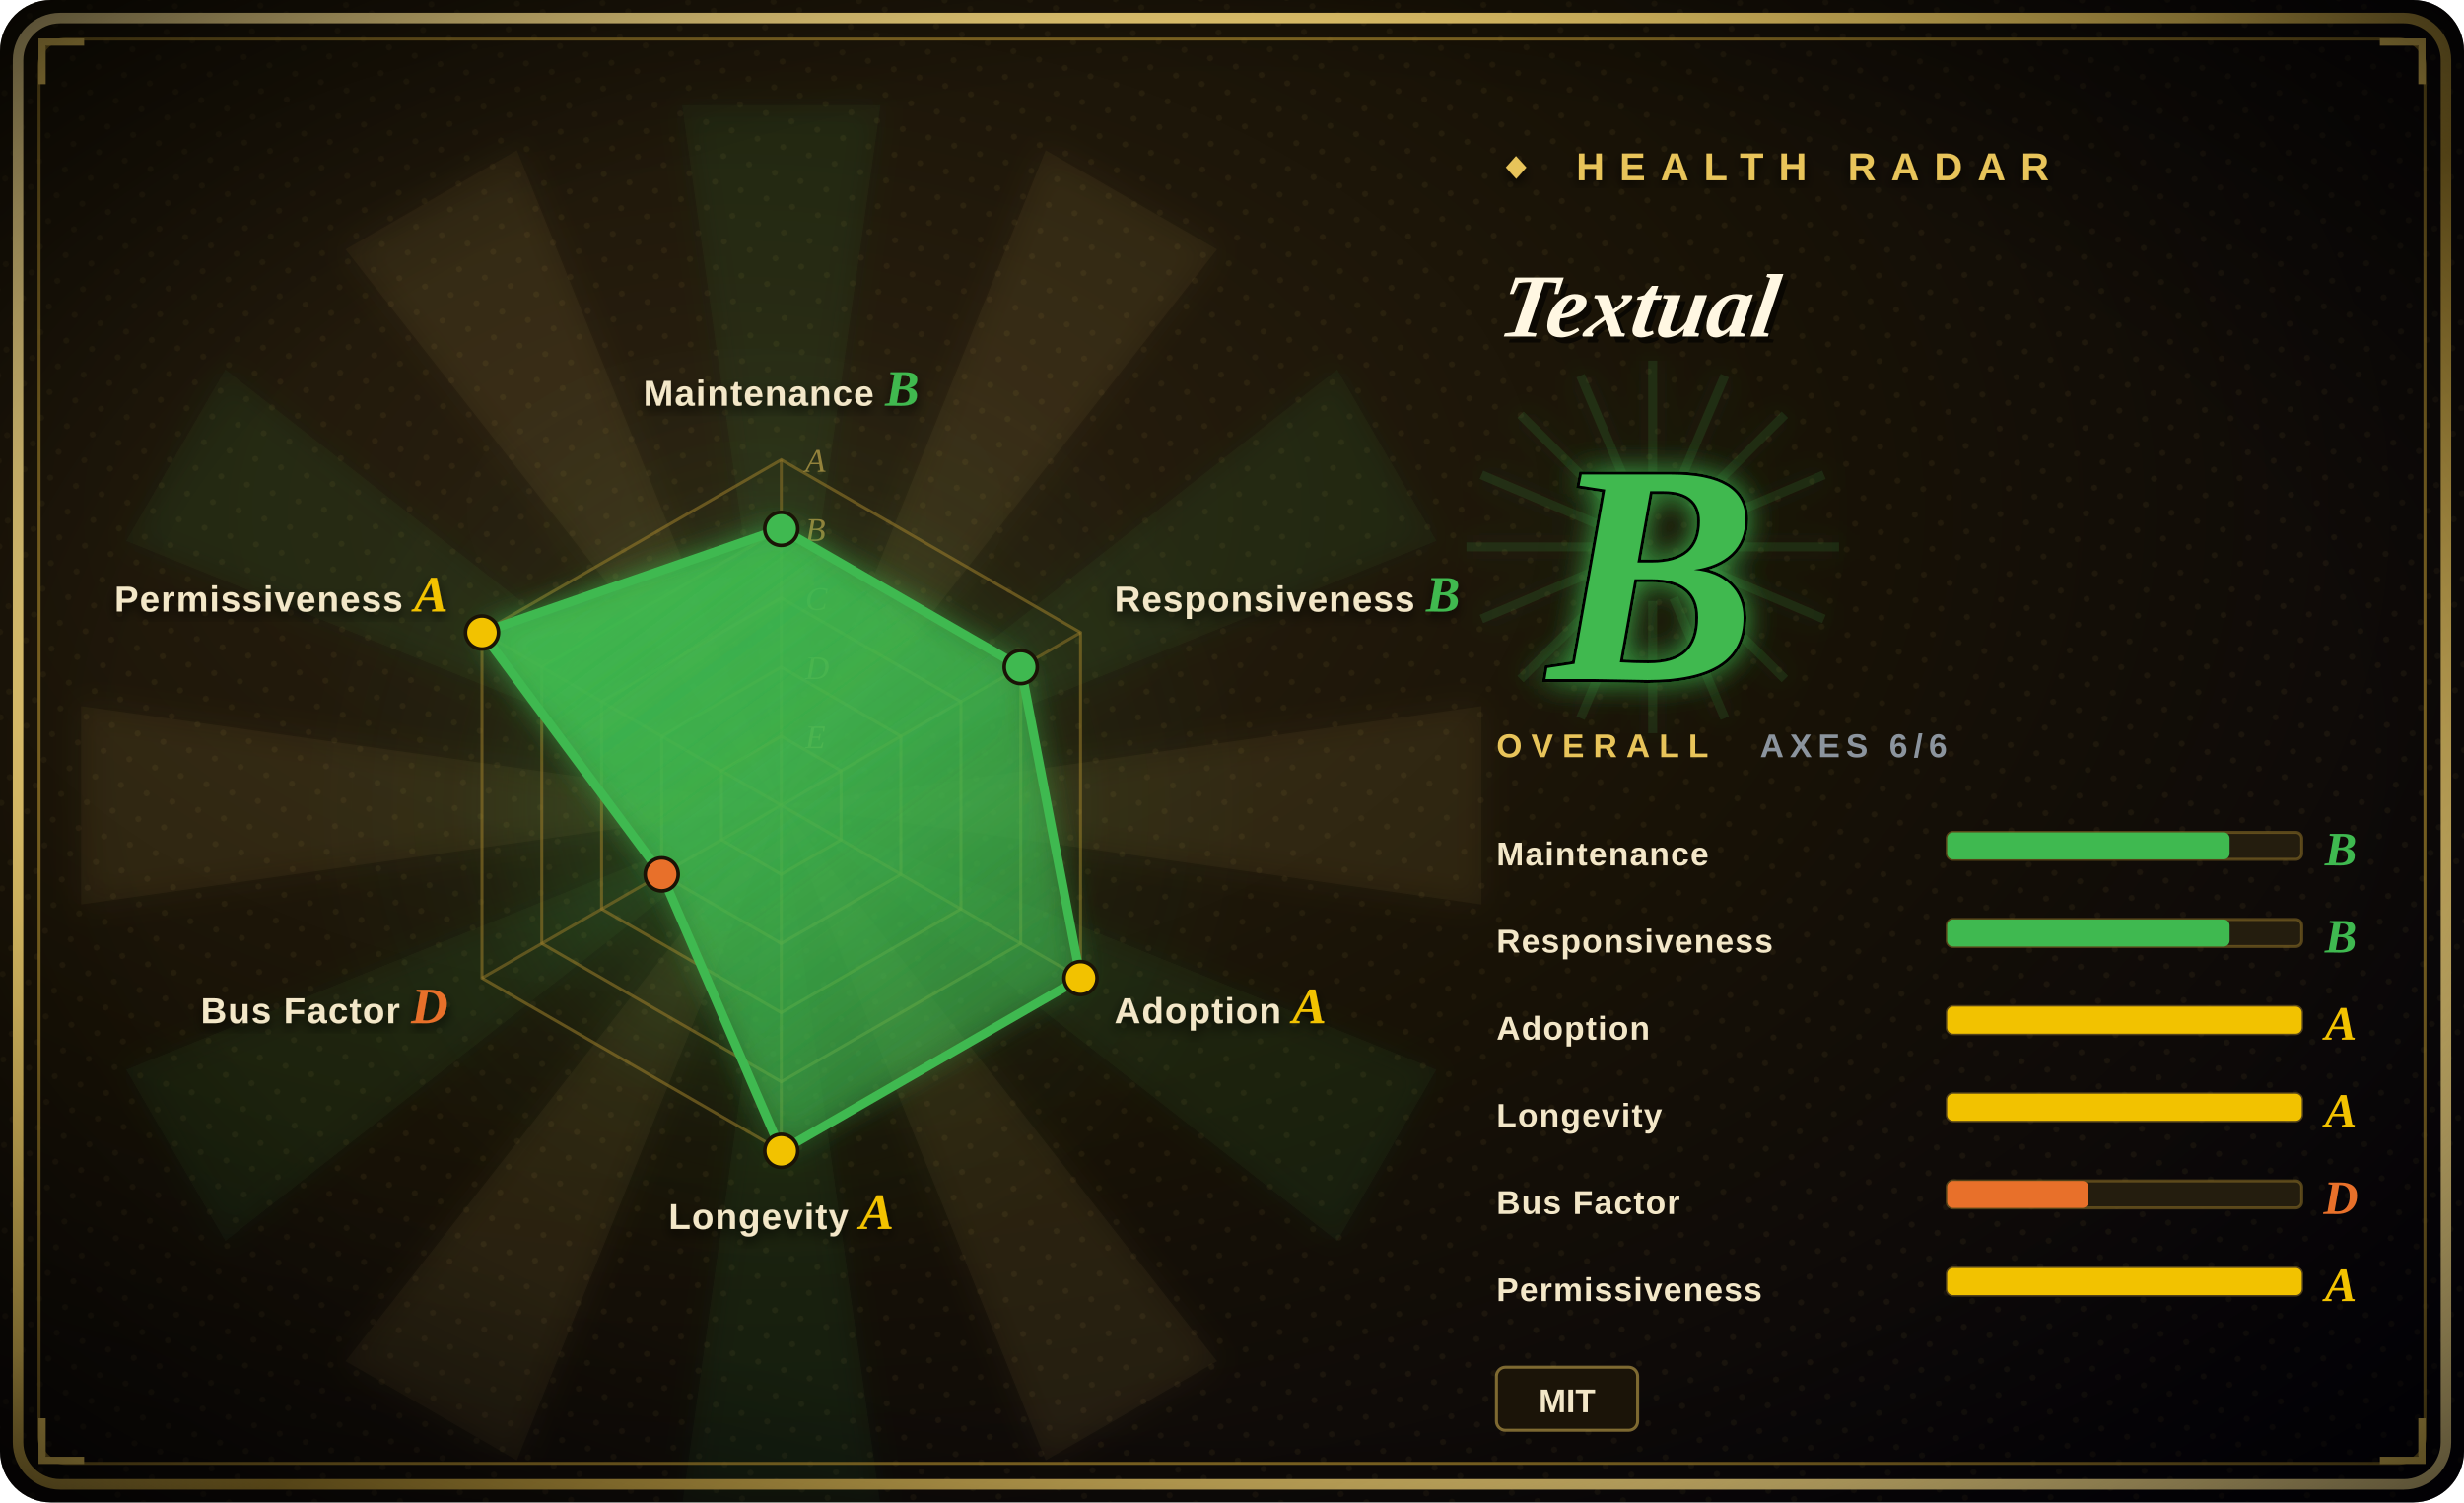
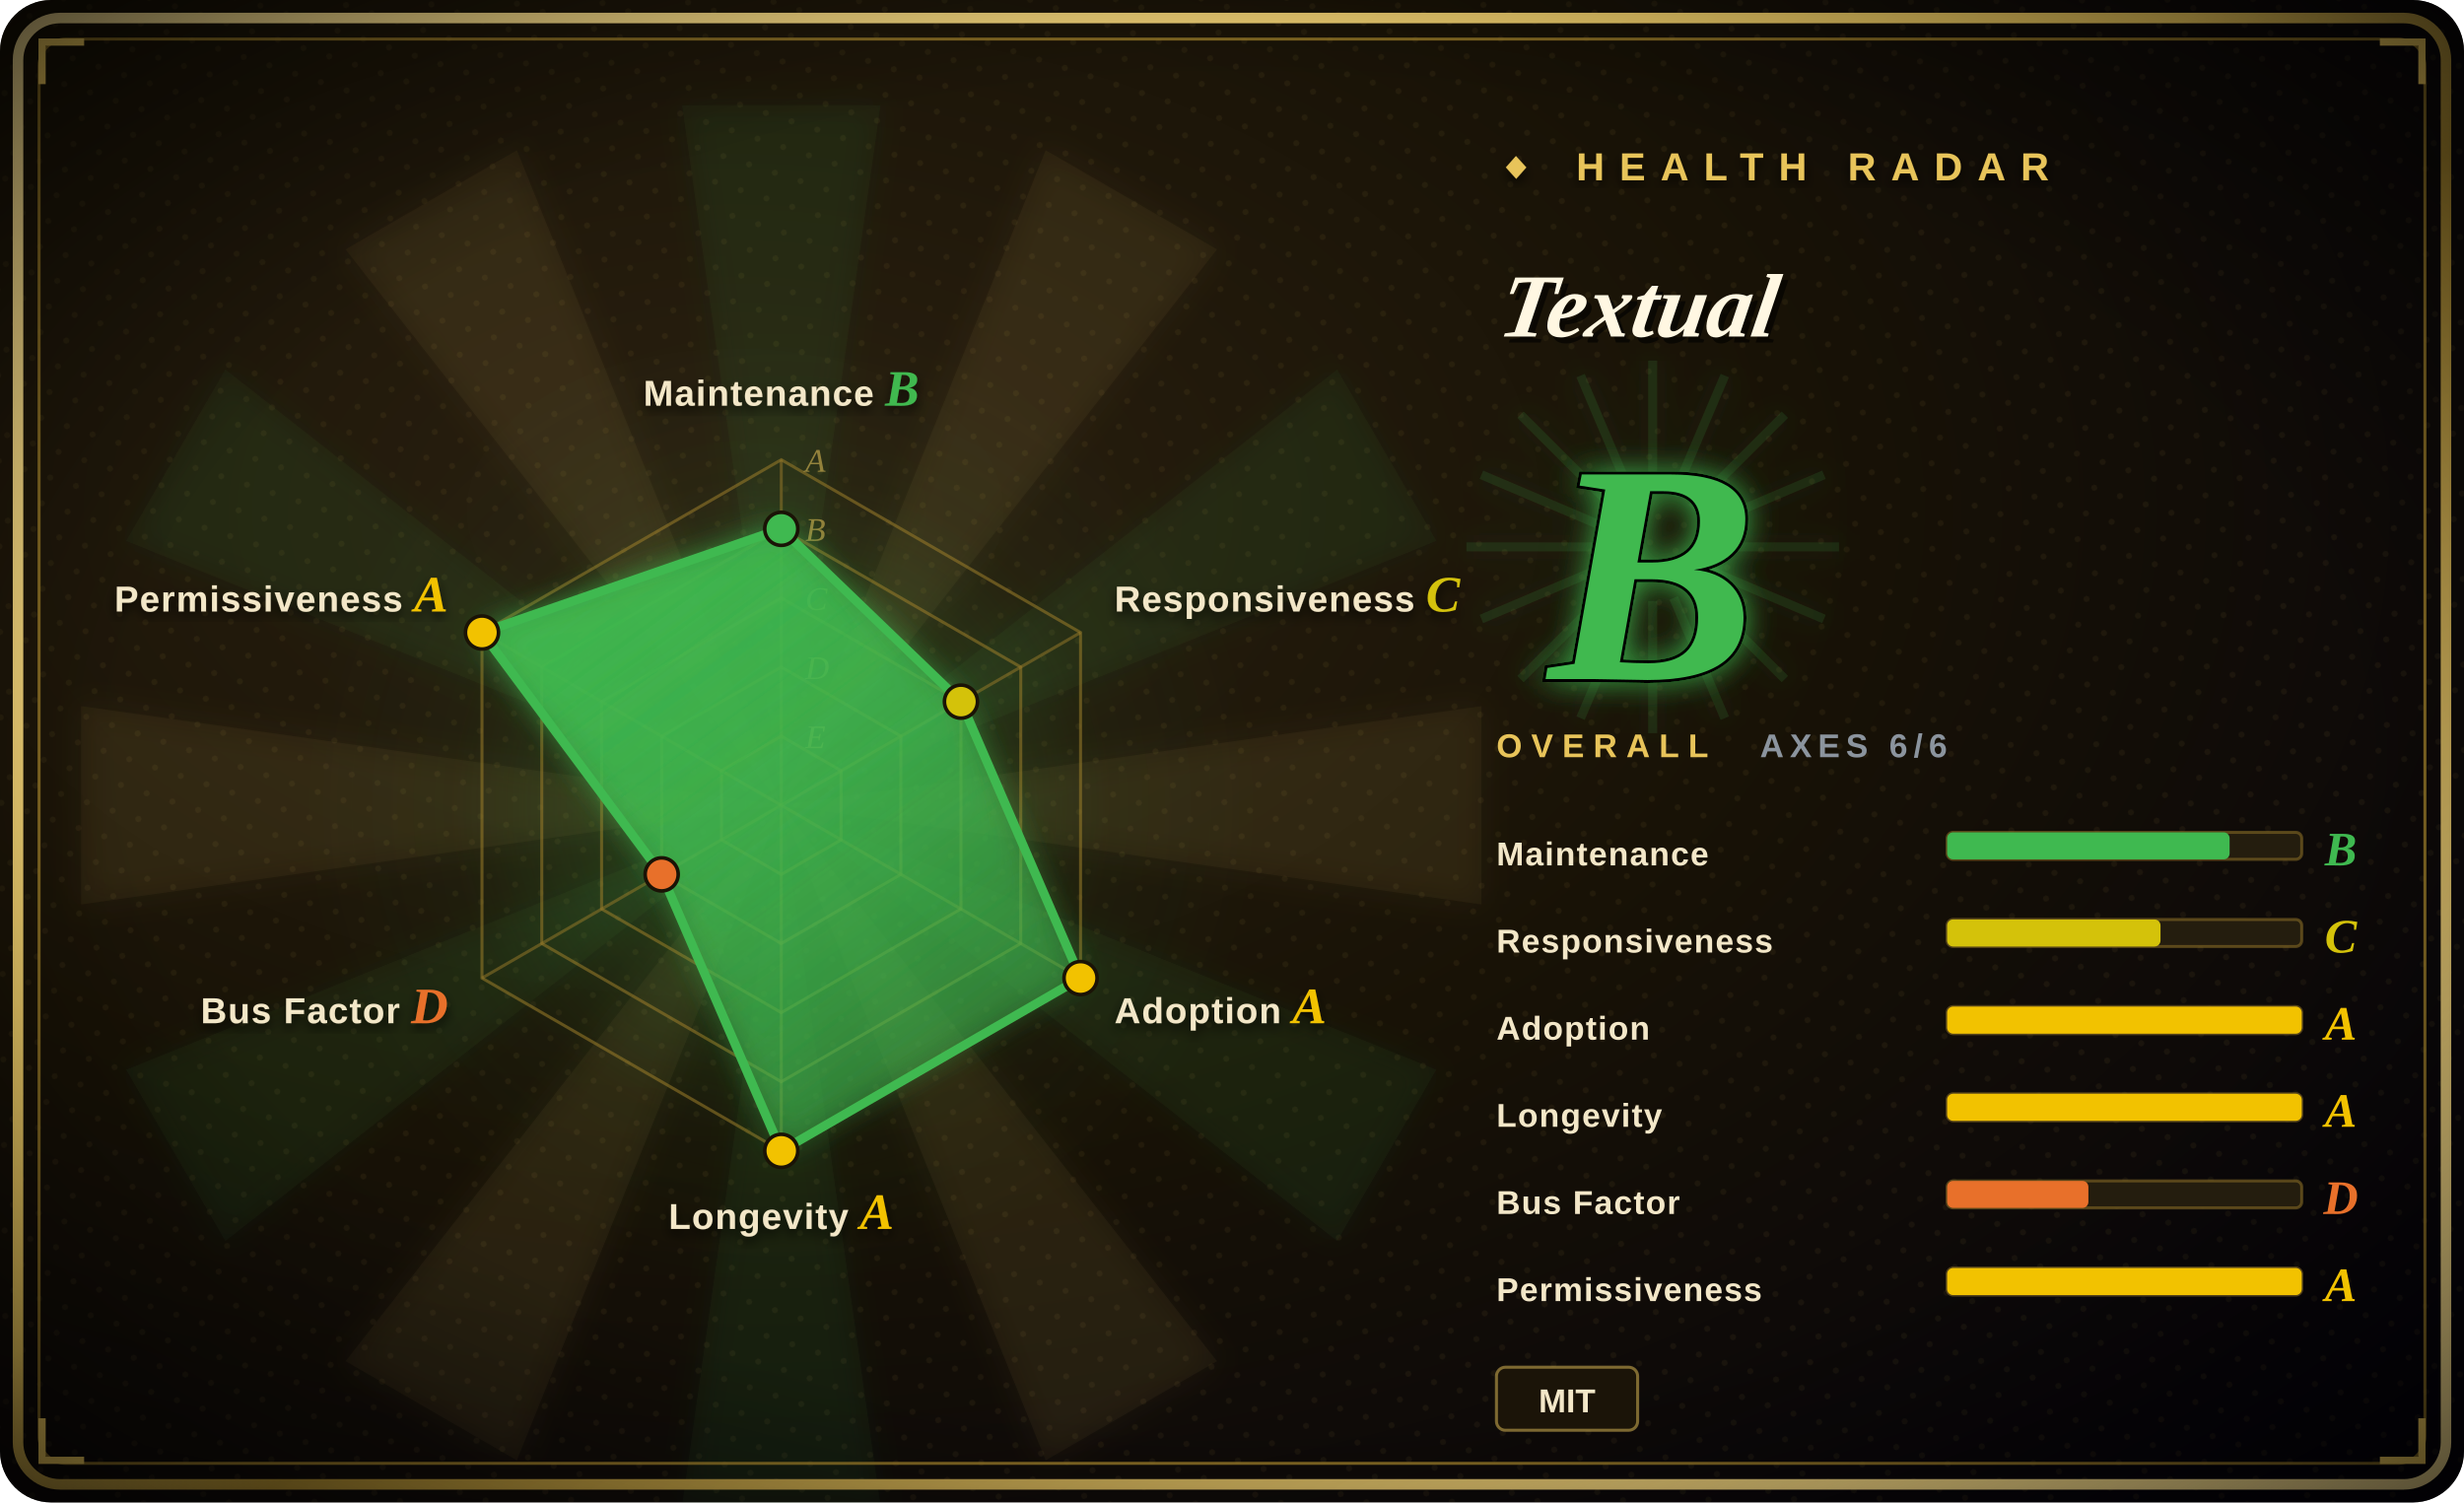
<svg xmlns="http://www.w3.org/2000/svg" width="820" height="500" viewBox="0 0 820 500">
  <defs>
    <radialGradient id="bg" cx="30%" cy="34%" r="90%">
      <stop offset="0%" stop-color="#2a2010" />
      <stop offset="48%" stop-color="#181206" />
      <stop offset="100%" stop-color="#05030a" />
    </radialGradient>
    <radialGradient id="vig" cx="50%" cy="50%" r="72%">
      <stop offset="62%" stop-color="#000000" stop-opacity="0" />
      <stop offset="100%" stop-color="#000000" stop-opacity="0.72" />
    </radialGradient>
    <linearGradient id="frame" x1="0" y1="0" x2="1" y2="1">
      <stop offset="0%" stop-color="#f6dd92" />
      <stop offset="45%" stop-color="#E8C45A" />
      <stop offset="55%" stop-color="#9c7d2a" />
      <stop offset="100%" stop-color="#f6dd92" />
    </linearGradient>
    <linearGradient id="poly" x1="0" y1="0" x2="0.7" y2="1">
      <stop offset="0%" stop-color="#3FB950" stop-opacity="0.92" />
      <stop offset="100%" stop-color="#3FB950" stop-opacity="0.34" />
    </linearGradient>
    <radialGradient id="halo" cx="50%" cy="50%" r="50%">
      <stop offset="0%" stop-color="#3FB950" stop-opacity="0.34" />
      <stop offset="68%" stop-color="#3FB950" stop-opacity="0.04" />
      <stop offset="100%" stop-color="#3FB950" stop-opacity="0" />
    </radialGradient>
    <filter id="glow" x="-60%" y="-60%" width="220%" height="220%">
      <feGaussianBlur stdDeviation="5" result="b" />
      <feMerge>
        <feMergeNode in="b" />
        <feMergeNode in="SourceGraphic" />
      </feMerge>
    </filter>
    <filter id="soft" x="-30%" y="-30%" width="160%" height="160%">
      <feDropShadow dx="0" dy="2" stdDeviation="2" flood-color="#000" flood-opacity="0.7" />
    </filter>
    <pattern id="halftone" width="9" height="9" patternUnits="userSpaceOnUse" patternTransform="rotate(18)">
      <circle cx="2" cy="2" r="1" fill="#E8C45A" fill-opacity="0.06" />
    </pattern>
  </defs>
  <rect width="820" height="500" rx="17" fill="url(#bg)" />
  <rect width="820" height="500" rx="17" fill="url(#halftone)" />
  <g opacity="0.5" filter="url(#glow)">
    <path d="M260,268 L493,235 L493,301 Z" fill="#E8C45A" fill-opacity="0.10" />
    <path d="M260,268 L478,356 L445,413 Z" fill="#3FB950" fill-opacity="0.10" />
    <path d="M260,268 L405,453 L348,486 Z" fill="#E8C45A" fill-opacity="0.10" />
    <path d="M260,268 L293,501 L227,501 Z" fill="#3FB950" fill-opacity="0.10" />
    <path d="M260,268 L172,486 L115,453 Z" fill="#E8C45A" fill-opacity="0.10" />
    <path d="M260,268 L75,413 L42,356 Z" fill="#3FB950" fill-opacity="0.10" />
    <path d="M260,268 L27,301 L27,235 Z" fill="#E8C45A" fill-opacity="0.10" />
    <path d="M260,268 L42,180 L75,123 Z" fill="#3FB950" fill-opacity="0.10" />
    <path d="M260,268 L115,83 L172,50 Z" fill="#E8C45A" fill-opacity="0.10" />
    <path d="M260,268 L227,35 L293,35 Z" fill="#3FB950" fill-opacity="0.10" />
    <path d="M260,268 L348,50 L405,83 Z" fill="#E8C45A" fill-opacity="0.10" />
    <path d="M260,268 L445,123 L478,180 Z" fill="#3FB950" fill-opacity="0.10" />
  </g>
  <circle cx="260" cy="268" r="161" fill="url(#halo)" />
  <rect x="6" y="6" width="808" height="488" rx="14" fill="none" stroke="url(#frame)" stroke-width="3.5" />
  <rect x="13" y="13" width="794" height="474" rx="9" fill="none" stroke="#9c7d2a" stroke-width="1" stroke-opacity="0.8" />
  <path d="M14,28 L14,14 L28,14" fill="none" stroke="#E8C45A" stroke-width="2.4" />
  <path d="M806,28 L806,14 L792,14" fill="none" stroke="#E8C45A" stroke-width="2.4" />
  <path d="M14,472 L14,486 L28,486" fill="none" stroke="#E8C45A" stroke-width="2.4" />
  <path d="M806,472 L806,486 L792,486" fill="none" stroke="#E8C45A" stroke-width="2.4" />
  <rect width="820" height="500" rx="17" fill="url(#vig)" />
  <polygon points="260.0,153.0 359.6,210.5 359.6,325.5 260.0,383.0 160.4,325.5 160.4,210.5" fill="none" stroke="#9c7d2a" stroke-opacity="0.55" stroke-width="1" />
  <polygon points="260.0,176.0 339.7,222.0 339.7,314.0 260.0,360.0 180.3,314.0 180.3,222.0" fill="none" stroke="#9c7d2a" stroke-opacity="0.55" stroke-width="1" />
  <polygon points="260.0,199.0 319.8,233.5 319.8,302.5 260.0,337.0 200.2,302.5 200.2,233.5" fill="none" stroke="#9c7d2a" stroke-opacity="0.55" stroke-width="1" />
  <polygon points="260.0,222.0 299.8,245.0 299.8,291.0 260.0,314.0 220.2,291.0 220.2,245.0" fill="none" stroke="#9c7d2a" stroke-opacity="0.55" stroke-width="1" />
  <polygon points="260.0,245.0 279.9,256.5 279.9,279.5 260.0,291.0 240.1,279.5 240.1,256.5" fill="none" stroke="#9c7d2a" stroke-opacity="0.55" stroke-width="1" />
  <line x1="260" y1="268" x2="260.0" y2="153.0" stroke="#9c7d2a" stroke-opacity="0.5" stroke-width="1" />
  <line x1="260" y1="268" x2="359.6" y2="210.5" stroke="#9c7d2a" stroke-opacity="0.5" stroke-width="1" />
  <line x1="260" y1="268" x2="359.6" y2="325.5" stroke="#9c7d2a" stroke-opacity="0.5" stroke-width="1" />
  <line x1="260" y1="268" x2="260.0" y2="383.0" stroke="#9c7d2a" stroke-opacity="0.5" stroke-width="1" />
  <line x1="260" y1="268" x2="160.4" y2="325.5" stroke="#9c7d2a" stroke-opacity="0.5" stroke-width="1" />
  <line x1="260" y1="268" x2="160.4" y2="210.5" stroke="#9c7d2a" stroke-opacity="0.5" stroke-width="1" />
  <text x="268" y="157.0" font-size="11" font-style="italic" fill="#E8C45A" fill-opacity="0.55" font-family="'Georgia','Times New Roman',serif">A</text>
  <text x="268" y="180.0" font-size="11" font-style="italic" fill="#E8C45A" fill-opacity="0.55" font-family="'Georgia','Times New Roman',serif">B</text>
  <text x="268" y="203.0" font-size="11" font-style="italic" fill="#E8C45A" fill-opacity="0.55" font-family="'Georgia','Times New Roman',serif">C</text>
  <text x="268" y="226.0" font-size="11" font-style="italic" fill="#E8C45A" fill-opacity="0.55" font-family="'Georgia','Times New Roman',serif">D</text>
  <text x="268" y="249.0" font-size="11" font-style="italic" fill="#E8C45A" fill-opacity="0.55" font-family="'Georgia','Times New Roman',serif">E</text>
-   <polygon points="260.0,176.0 339.7,222.0 359.6,325.5 260.0,383.0 220.2,291.0 160.4,210.5" fill="url(#poly)" filter="url(#glow)" />
-   <line x1="260.0" y1="176.0" x2="339.7" y2="222.0" stroke="#3FB950" stroke-width="3" />
-   <line x1="339.7" y1="222.0" x2="359.6" y2="325.5" stroke="#3FB950" stroke-width="3" />
+   <polygon points="260.0,176.0 319.8,233.5 359.6,325.5 260.0,383.0 220.2,291.0 160.4,210.5" fill="url(#poly)" filter="url(#glow)" />
+   <line x1="260.0" y1="176.0" x2="319.8" y2="233.5" stroke="#3FB950" stroke-width="3" />
+   <line x1="319.8" y1="233.5" x2="359.6" y2="325.5" stroke="#3FB950" stroke-width="3" />
  <line x1="359.6" y1="325.5" x2="260.0" y2="383.0" stroke="#3FB950" stroke-width="3" />
  <line x1="260.0" y1="383.0" x2="220.2" y2="291.0" stroke="#3FB950" stroke-width="3" />
  <line x1="220.2" y1="291.0" x2="160.4" y2="210.5" stroke="#3FB950" stroke-width="3" />
  <line x1="160.4" y1="210.5" x2="260.0" y2="176.0" stroke="#3FB950" stroke-width="3" />
  <circle cx="260.0" cy="176.0" r="5.5" fill="#3FB950" stroke="#1a1306" stroke-width="1.2" />
-   <circle cx="339.7" cy="222.0" r="5.5" fill="#3FB950" stroke="#1a1306" stroke-width="1.2" />
+   <circle cx="319.8" cy="233.5" r="5.5" fill="#D4C20A" stroke="#1a1306" stroke-width="1.2" />
  <circle cx="359.6" cy="325.5" r="5.5" fill="#F2C200" stroke="#1a1306" stroke-width="1.2" />
  <circle cx="260.0" cy="383.0" r="5.5" fill="#F2C200" stroke="#1a1306" stroke-width="1.2" />
  <circle cx="220.2" cy="291.0" r="5.5" fill="#E8702A" stroke="#1a1306" stroke-width="1.2" />
  <circle cx="160.4" cy="210.5" r="5.5" fill="#F2C200" stroke="#1a1306" stroke-width="1.2" />
  <text x="260.0" y="135.0" font-size="12" font-weight="900" fill="#f3e7c8" text-anchor="middle" font-family="'Arial Black','Helvetica Neue',Arial,sans-serif" letter-spacing="0.4" filter="url(#soft)">Maintenance <tspan fill="#3FB950" font-family="'Georgia','Times New Roman',serif" font-style="italic" font-size="17">B</tspan>
  </text>
-   <text x="370.9" y="203.5" font-size="12" font-weight="900" fill="#f3e7c8" text-anchor="start" font-family="'Arial Black','Helvetica Neue',Arial,sans-serif" letter-spacing="0.4" filter="url(#soft)">Responsiveness <tspan fill="#3FB950" font-family="'Georgia','Times New Roman',serif" font-style="italic" font-size="17">B</tspan>
+   <text x="370.9" y="203.5" font-size="12" font-weight="900" fill="#f3e7c8" text-anchor="start" font-family="'Arial Black','Helvetica Neue',Arial,sans-serif" letter-spacing="0.4" filter="url(#soft)">Responsiveness <tspan fill="#D4C20A" font-family="'Georgia','Times New Roman',serif" font-style="italic" font-size="17">C</tspan>
  </text>
  <text x="370.9" y="340.5" font-size="12" font-weight="900" fill="#f3e7c8" text-anchor="start" font-family="'Arial Black','Helvetica Neue',Arial,sans-serif" letter-spacing="0.4" filter="url(#soft)">Adoption <tspan fill="#F2C200" font-family="'Georgia','Times New Roman',serif" font-style="italic" font-size="17">A</tspan>
  </text>
  <text x="260.0" y="409.0" font-size="12" font-weight="900" fill="#f3e7c8" text-anchor="middle" font-family="'Arial Black','Helvetica Neue',Arial,sans-serif" letter-spacing="0.4" filter="url(#soft)">Longevity <tspan fill="#F2C200" font-family="'Georgia','Times New Roman',serif" font-style="italic" font-size="17">A</tspan>
  </text>
  <text x="149.1" y="340.5" font-size="12" font-weight="900" fill="#f3e7c8" text-anchor="end" font-family="'Arial Black','Helvetica Neue',Arial,sans-serif" letter-spacing="0.4" filter="url(#soft)">Bus Factor <tspan fill="#E8702A" font-family="'Georgia','Times New Roman',serif" font-style="italic" font-size="17">D</tspan>
  </text>
  <text x="149.1" y="203.5" font-size="12" font-weight="900" fill="#f3e7c8" text-anchor="end" font-family="'Arial Black','Helvetica Neue',Arial,sans-serif" letter-spacing="0.4" filter="url(#soft)">Permissiveness <tspan fill="#F2C200" font-family="'Georgia','Times New Roman',serif" font-style="italic" font-size="17">A</tspan>
  </text>
  <text x="498" y="60" font-size="13" letter-spacing="5" fill="#E8C45A" font-weight="900" font-family="'Arial Black','Helvetica Neue',Arial,sans-serif" filter="url(#soft)">◆ HEALTH RADAR</text>
  <g transform="translate(498,112) skewX(-9)">
    <text x="2" y="2" font-size="30" font-weight="900" font-style="italic" fill="#000" fill-opacity="0.6" font-family="'Georgia','Times New Roman',serif">Textual</text>
    <text x="0" y="0" font-size="30" font-weight="900" font-style="italic" fill="#fff7e2" font-family="'Georgia','Times New Roman',serif">Textual</text>
  </g>
  <line x1="498" y1="124" x2="648" y2="124" stroke="url(#frame)" stroke-width="2" />
  <g opacity="0.85" filter="url(#glow)">
    <line x1="568" y1="182" x2="612" y2="182" stroke="#3FB950" stroke-opacity="0.16" stroke-width="3" />
    <line x1="567" y1="189" x2="607" y2="206" stroke="#3FB950" stroke-opacity="0.16" stroke-width="3" />
    <line x1="563" y1="195" x2="594" y2="226" stroke="#3FB950" stroke-opacity="0.16" stroke-width="3" />
    <line x1="557" y1="199" x2="574" y2="239" stroke="#3FB950" stroke-opacity="0.16" stroke-width="3" />
    <line x1="550" y1="200" x2="550" y2="244" stroke="#3FB950" stroke-opacity="0.16" stroke-width="3" />
    <line x1="543" y1="199" x2="526" y2="239" stroke="#3FB950" stroke-opacity="0.16" stroke-width="3" />
    <line x1="537" y1="195" x2="506" y2="226" stroke="#3FB950" stroke-opacity="0.16" stroke-width="3" />
    <line x1="533" y1="189" x2="493" y2="206" stroke="#3FB950" stroke-opacity="0.16" stroke-width="3" />
    <line x1="532" y1="182" x2="488" y2="182" stroke="#3FB950" stroke-opacity="0.16" stroke-width="3" />
    <line x1="533" y1="175" x2="493" y2="158" stroke="#3FB950" stroke-opacity="0.16" stroke-width="3" />
    <line x1="537" y1="169" x2="506" y2="138" stroke="#3FB950" stroke-opacity="0.16" stroke-width="3" />
    <line x1="543" y1="165" x2="526" y2="125" stroke="#3FB950" stroke-opacity="0.16" stroke-width="3" />
    <line x1="550" y1="164" x2="550" y2="120" stroke="#3FB950" stroke-opacity="0.16" stroke-width="3" />
    <line x1="557" y1="165" x2="574" y2="125" stroke="#3FB950" stroke-opacity="0.16" stroke-width="3" />
    <line x1="563" y1="169" x2="594" y2="138" stroke="#3FB950" stroke-opacity="0.16" stroke-width="3" />
    <line x1="567" y1="175" x2="607" y2="158" stroke="#3FB950" stroke-opacity="0.16" stroke-width="3" />
  </g>
  <text x="550" y="226" font-size="104" font-weight="900" font-style="italic" text-anchor="middle" fill="#3FB950" stroke="#000" stroke-width="2" paint-order="stroke" font-family="'Georgia','Times New Roman',serif" filter="url(#glow)">B</text>
  <text x="498" y="252" font-size="11" letter-spacing="3" fill="#E8C45A" font-family="'Arial Black','Helvetica Neue',Arial,sans-serif" font-weight="900">OVERALL</text>
  <text x="648" y="252" font-size="11" letter-spacing="2" fill="#8B949E" font-family="'Arial Black','Helvetica Neue',Arial,sans-serif" font-weight="900" text-anchor="end">AXES 6/6</text>
  <text x="498" y="288" font-size="11" font-weight="900" fill="#f3e7c8" font-family="'Arial Black','Helvetica Neue',Arial,sans-serif" letter-spacing="0.4">Maintenance</text>
  <rect x="648" y="277" width="118" height="9" rx="2" fill="#241d0e" stroke="#9c7d2a" stroke-opacity="0.5" />
  <rect x="648" y="277" width="94" height="9" rx="2" fill="#3FB950" />
  <text x="779" y="288" font-size="16" font-weight="900" font-style="italic" fill="#3FB950" font-family="'Georgia','Times New Roman',serif" text-anchor="middle">B</text>
  <text x="498" y="317" font-size="11" font-weight="900" fill="#f3e7c8" font-family="'Arial Black','Helvetica Neue',Arial,sans-serif" letter-spacing="0.4">Responsiveness</text>
  <rect x="648" y="306" width="118" height="9" rx="2" fill="#241d0e" stroke="#9c7d2a" stroke-opacity="0.5" />
-   <rect x="648" y="306" width="94" height="9" rx="2" fill="#3FB950" />
-   <text x="779" y="317" font-size="16" font-weight="900" font-style="italic" fill="#3FB950" font-family="'Georgia','Times New Roman',serif" text-anchor="middle">B</text>
+   <rect x="648" y="306" width="71" height="9" rx="2" fill="#D4C20A" />
+   <text x="779" y="317" font-size="16" font-weight="900" font-style="italic" fill="#D4C20A" font-family="'Georgia','Times New Roman',serif" text-anchor="middle">C</text>
  <text x="498" y="346" font-size="11" font-weight="900" fill="#f3e7c8" font-family="'Arial Black','Helvetica Neue',Arial,sans-serif" letter-spacing="0.4">Adoption</text>
  <rect x="648" y="335" width="118" height="9" rx="2" fill="#241d0e" stroke="#9c7d2a" stroke-opacity="0.5" />
  <rect x="648" y="335" width="118" height="9" rx="2" fill="#F2C200" />
  <text x="779" y="346" font-size="16" font-weight="900" font-style="italic" fill="#F2C200" font-family="'Georgia','Times New Roman',serif" text-anchor="middle">A</text>
  <text x="498" y="375" font-size="11" font-weight="900" fill="#f3e7c8" font-family="'Arial Black','Helvetica Neue',Arial,sans-serif" letter-spacing="0.4">Longevity</text>
  <rect x="648" y="364" width="118" height="9" rx="2" fill="#241d0e" stroke="#9c7d2a" stroke-opacity="0.5" />
  <rect x="648" y="364" width="118" height="9" rx="2" fill="#F2C200" />
  <text x="779" y="375" font-size="16" font-weight="900" font-style="italic" fill="#F2C200" font-family="'Georgia','Times New Roman',serif" text-anchor="middle">A</text>
  <text x="498" y="404" font-size="11" font-weight="900" fill="#f3e7c8" font-family="'Arial Black','Helvetica Neue',Arial,sans-serif" letter-spacing="0.4">Bus Factor</text>
  <rect x="648" y="393" width="118" height="9" rx="2" fill="#241d0e" stroke="#9c7d2a" stroke-opacity="0.5" />
  <rect x="648" y="393" width="47" height="9" rx="2" fill="#E8702A" />
  <text x="779" y="404" font-size="16" font-weight="900" font-style="italic" fill="#E8702A" font-family="'Georgia','Times New Roman',serif" text-anchor="middle">D</text>
  <text x="498" y="433" font-size="11" font-weight="900" fill="#f3e7c8" font-family="'Arial Black','Helvetica Neue',Arial,sans-serif" letter-spacing="0.4">Permissiveness</text>
  <rect x="648" y="422" width="118" height="9" rx="2" fill="#241d0e" stroke="#9c7d2a" stroke-opacity="0.5" />
  <rect x="648" y="422" width="118" height="9" rx="2" fill="#F2C200" />
  <text x="779" y="433" font-size="16" font-weight="900" font-style="italic" fill="#F2C200" font-family="'Georgia','Times New Roman',serif" text-anchor="middle">A</text>
  <rect x="498" y="455" width="47" height="21" rx="3" fill="#1b1408" stroke="#E8C45A" stroke-opacity="0.5" />
  <text x="521.5" y="470" font-size="11" font-weight="700" fill="#f3e7c8" text-anchor="middle" font-family="'Arial Black','Helvetica Neue',Arial,sans-serif">MIT</text>
</svg>
